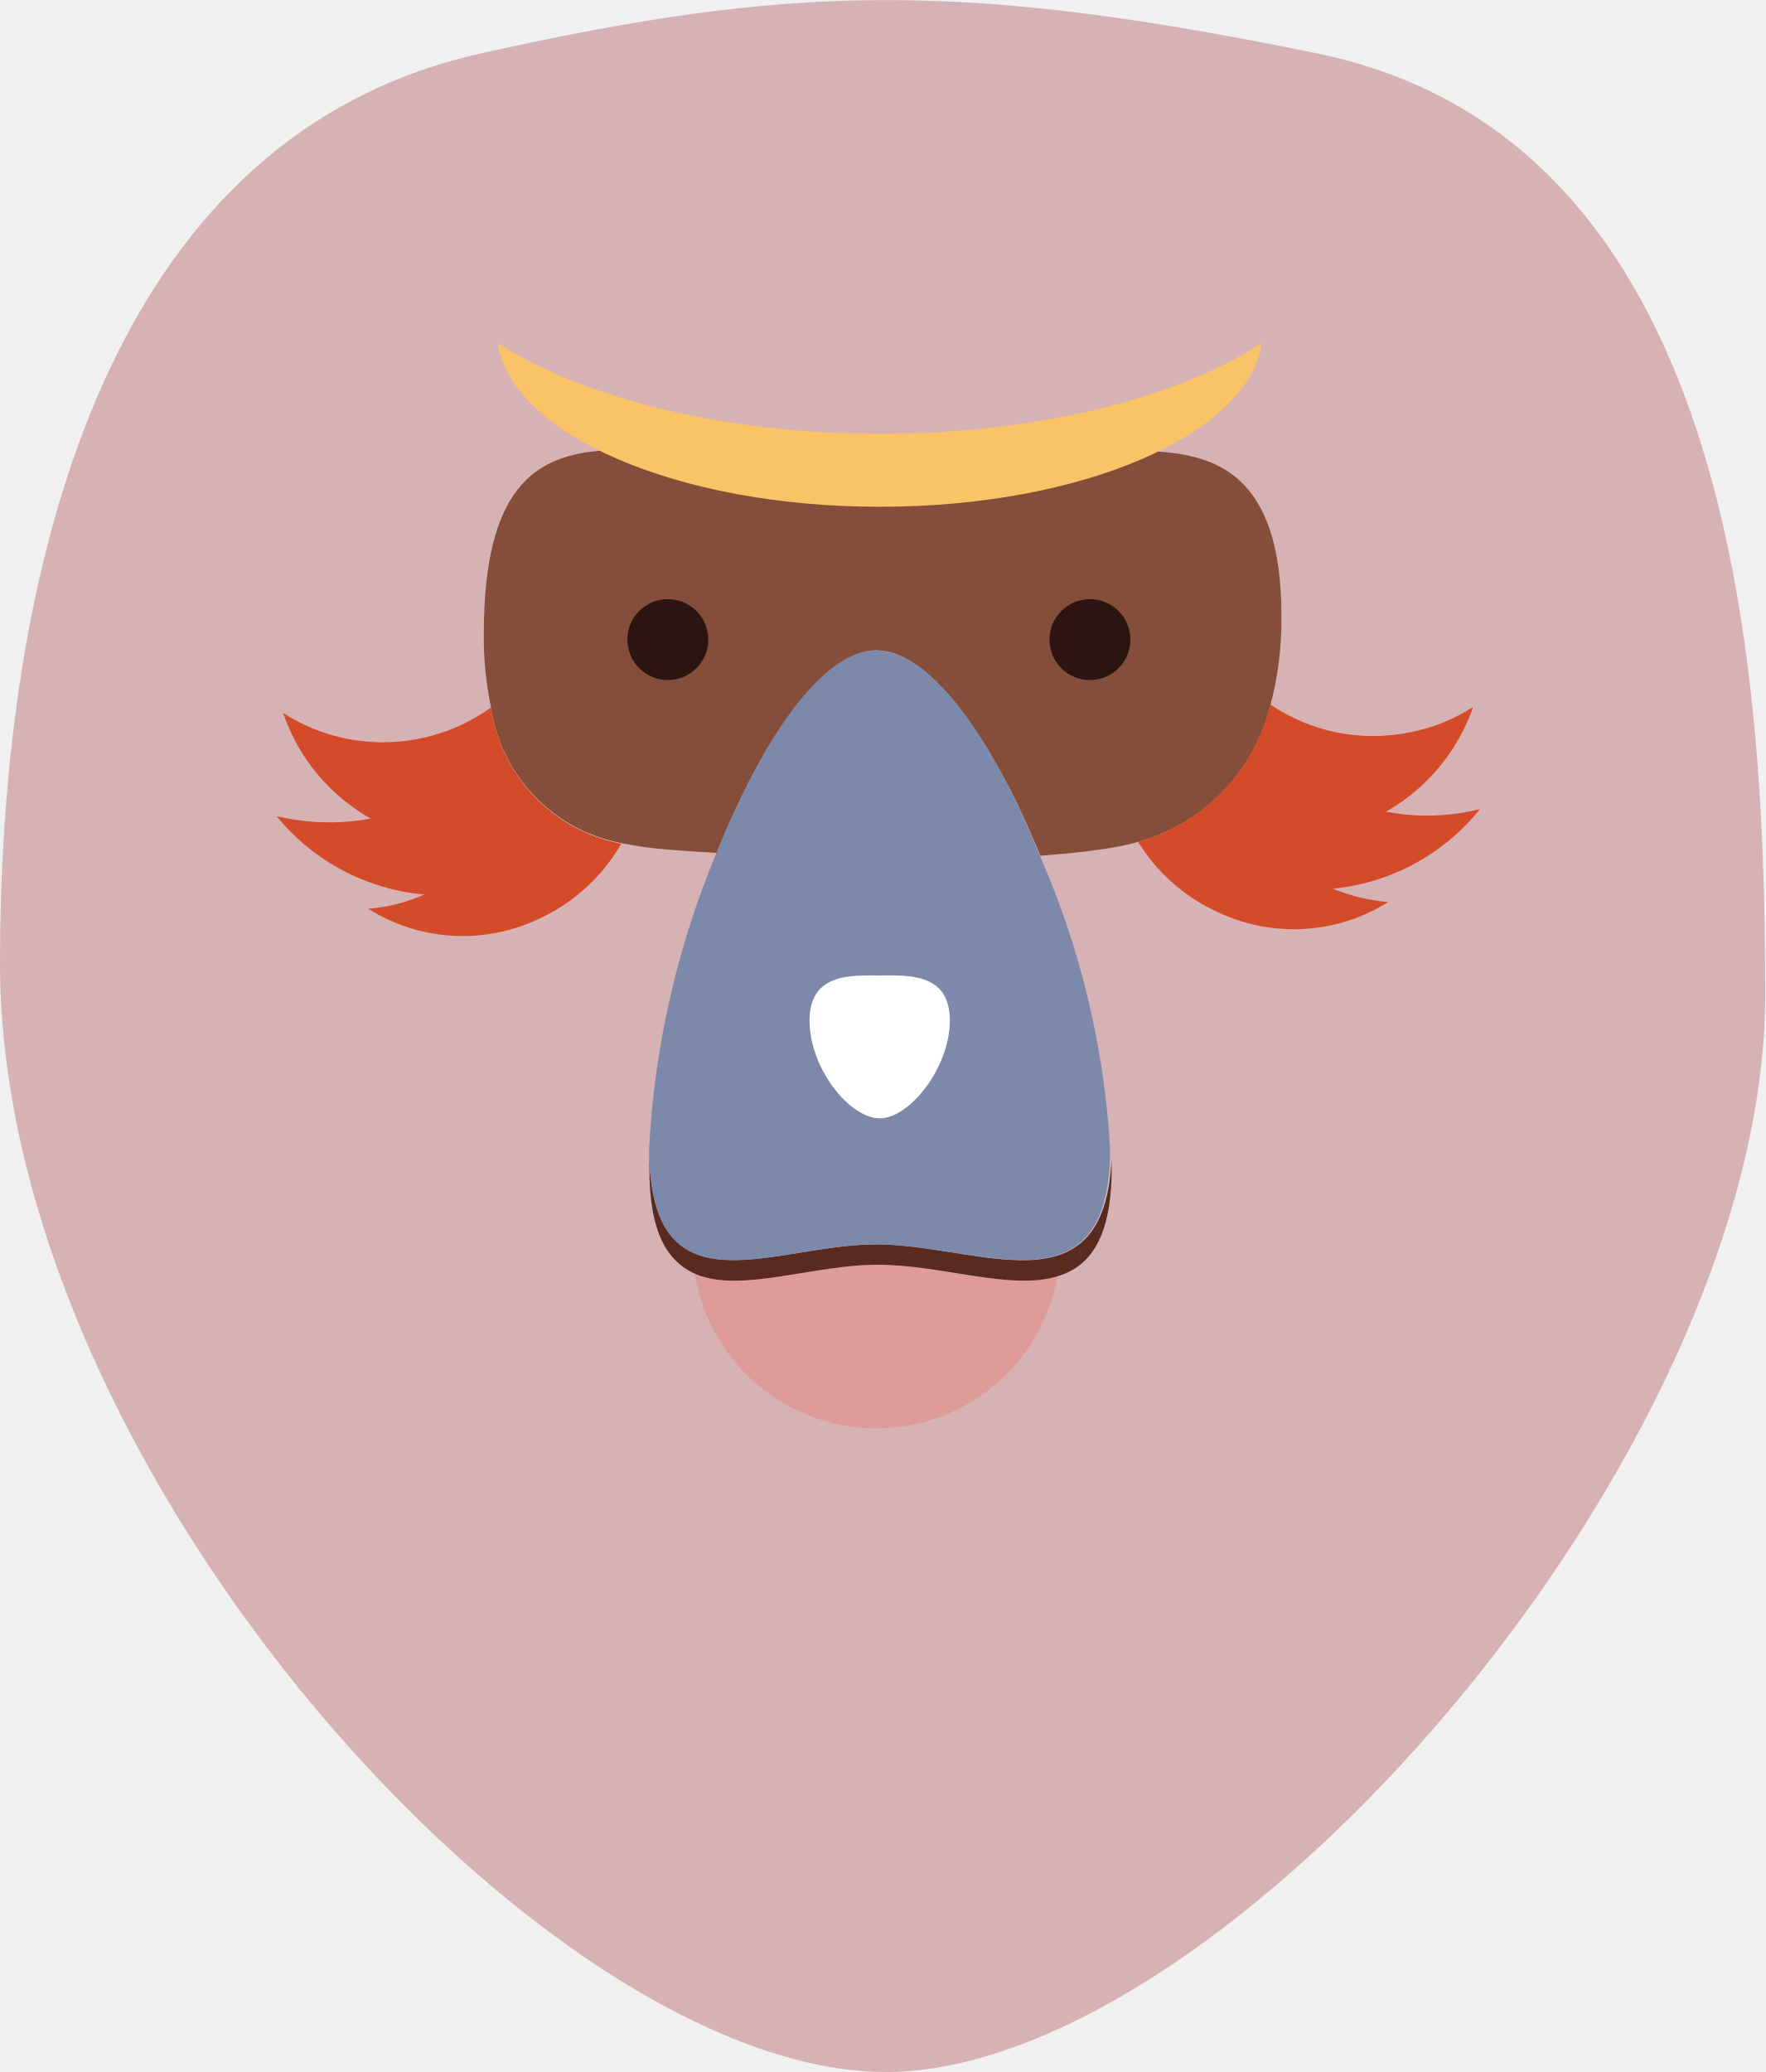
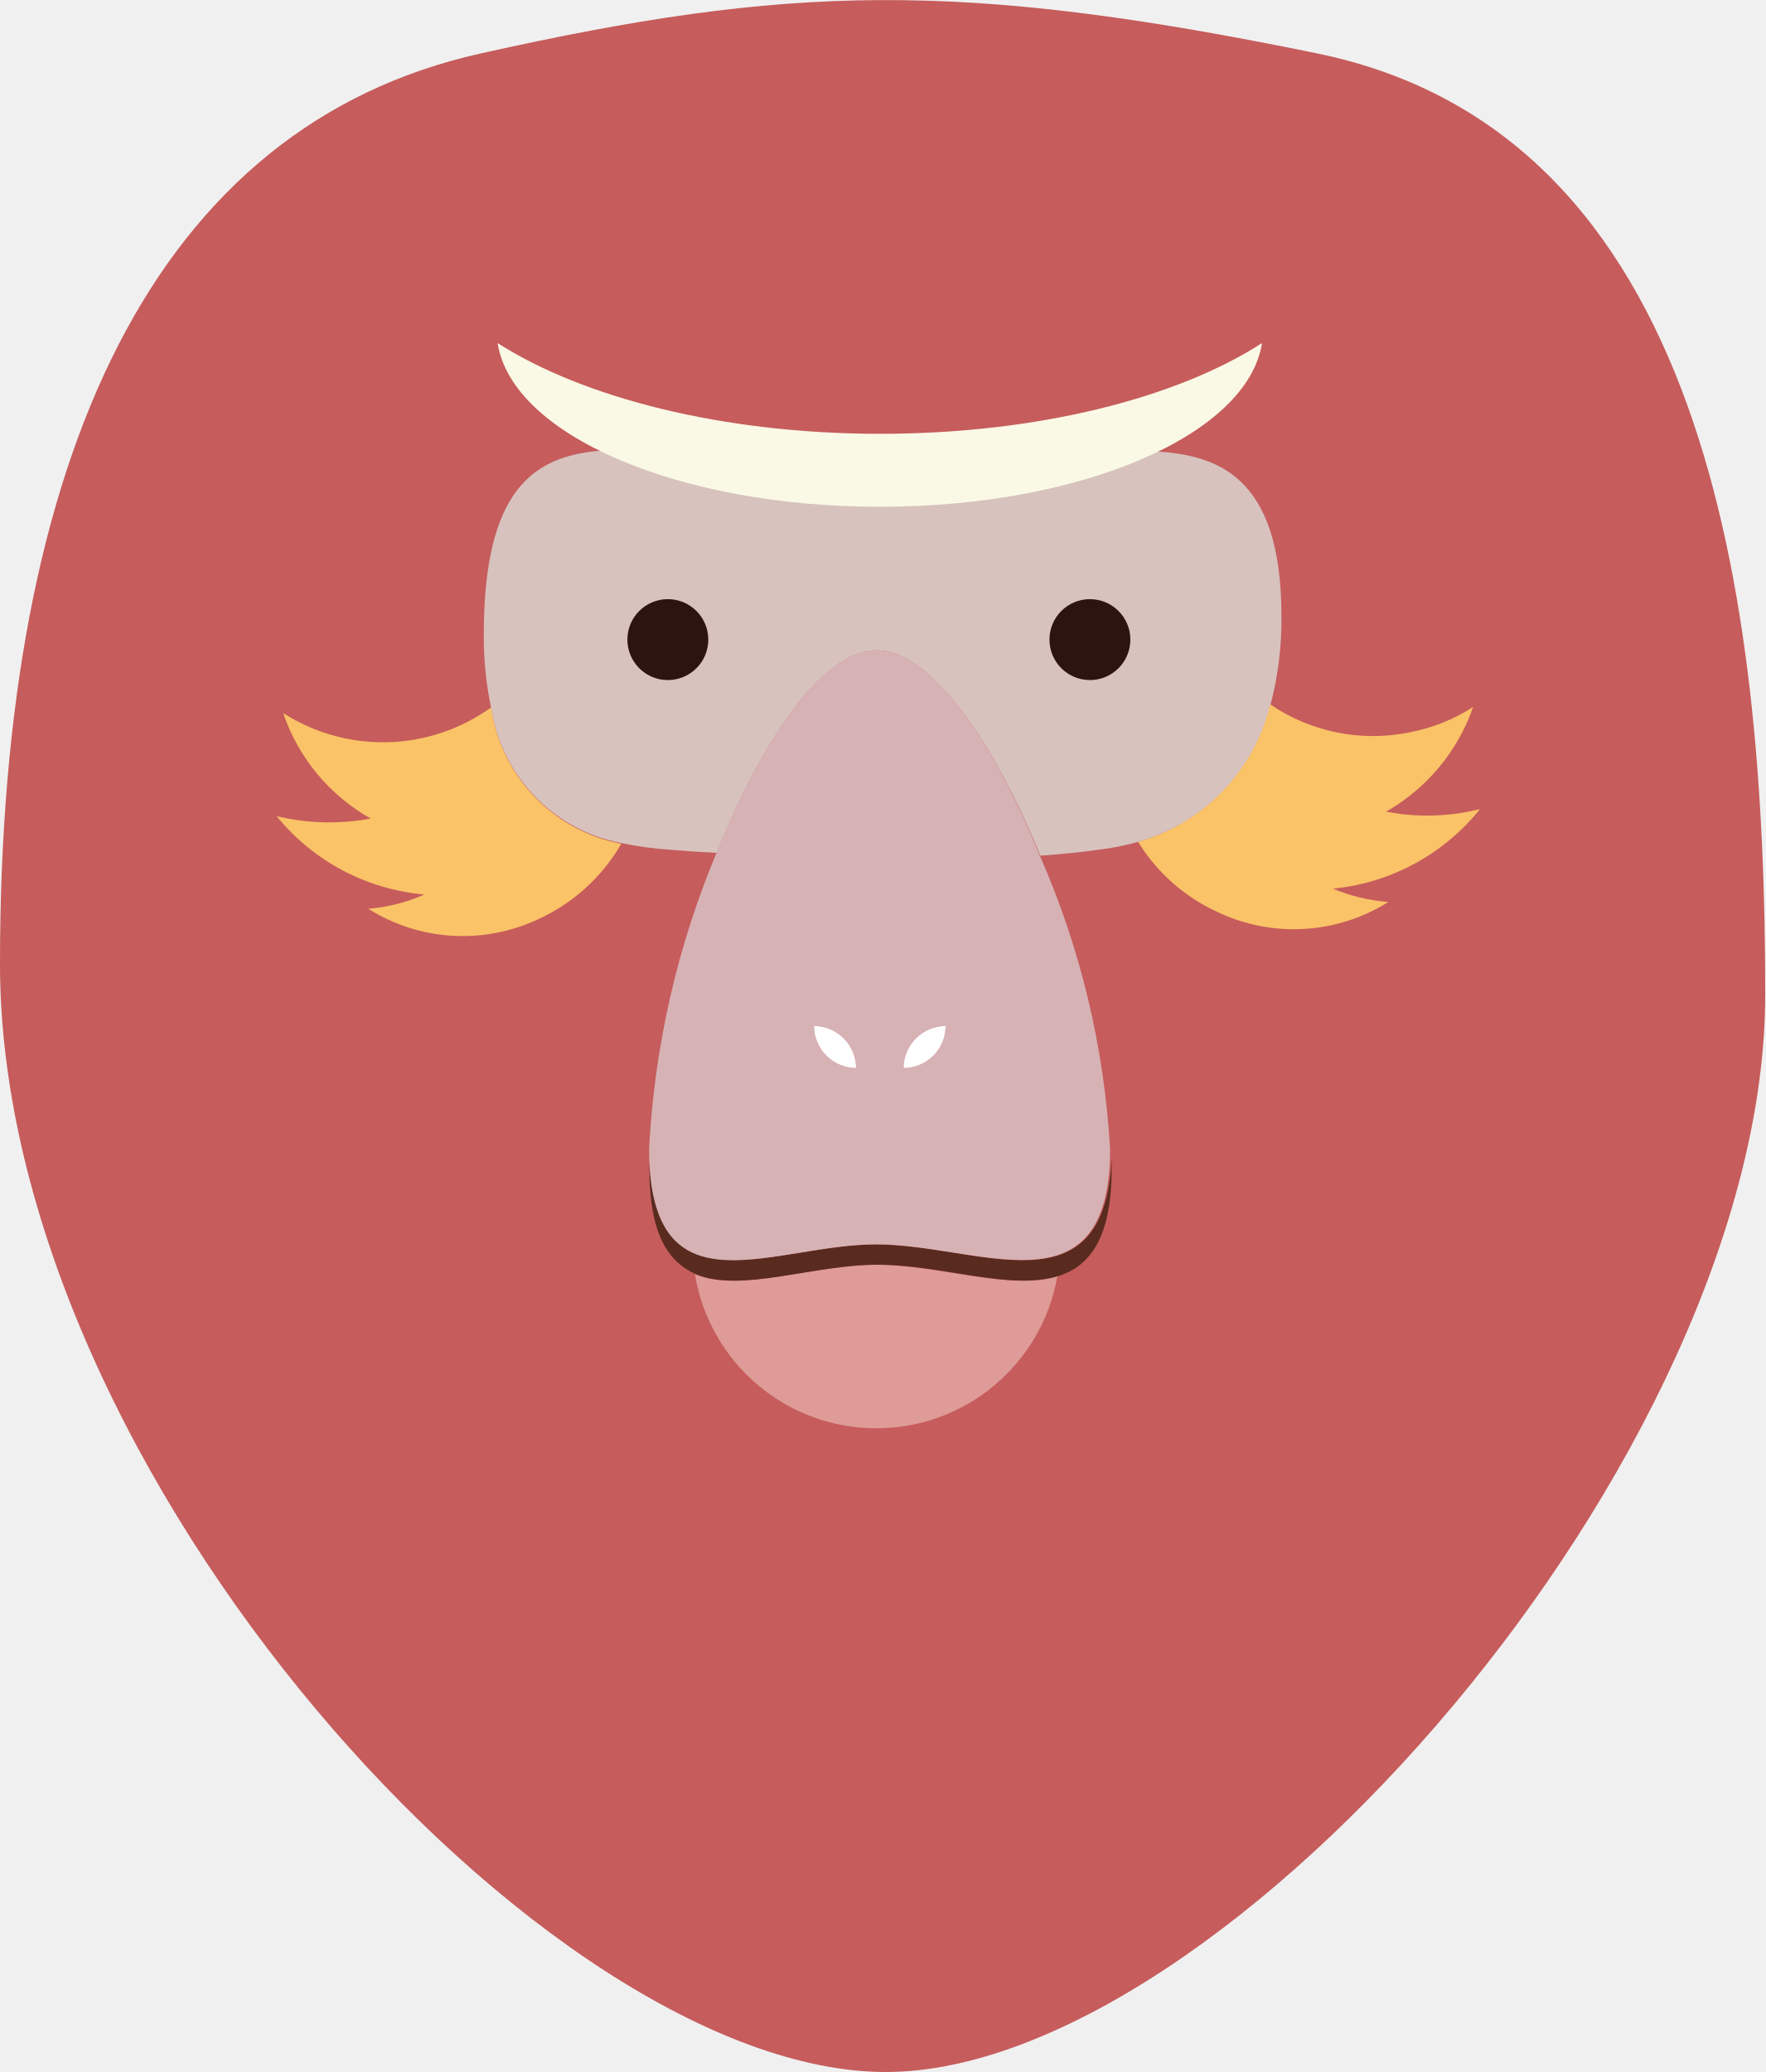
<svg xmlns="http://www.w3.org/2000/svg" viewBox="0 0 75.49 88.6">
  <defs>
-     <style>.cls-1{fill:#d6b2b5;}.cls-2{fill:#808184;}.cls-3{fill:#844e3a;}.cls-4{fill:#2c1511;}.cls-5{fill:#fac367;}.cls-6{fill:#d44b29;}.cls-7{fill:none;}.cls-8{fill:#de9b97;}.cls-9{fill:#592b1f;}.cls-10{fill:#7c89ab;}.cls-11{fill:#fff;}</style>
+     <style>.cls-1{fill:#c65c5c;}.cls-2{fill:#808184;}.cls-3{fill:#d7c2be;}.cls-4{fill:#2c1511;}.cls-5{fill:#faf9e5;}.cls-6{fill:#fac367;}.cls-7{fill:none;}.cls-8{fill:#de9b97;}.cls-9{fill:#592b1f;}.cls-10{fill:#d6b2b5;}.cls-11{fill:#fff;}</style>
  </defs>
  <g id="Layer_2" data-name="Layer 2">
    <g id="Layer_1-2" data-name="Layer 1">
-       <path class="cls-1" d="M75.49,42.52C75.49,28,74,5.91,56.31,2.28,41-.86,33.72-.65,20.58,2.28,3.5,6.08,0,26.42,0,41.21,0,63,23.4,88.6,37.88,88.6S75.49,62.27,75.49,42.52Z" />
+       <path class="cls-1" d="M75.49,42.52c0-17.11-2.55-36.83-19.18-40.24C41-.86,33.72-.65,20.58,2.28,6.68,5.37,0,19.39,0,41.21S23.4,88.6,37.88,88.6,75.49,62.27,75.49,42.52Z" />
      <path class="cls-2" d="M42.85,30.19s7,.69,7.95-1,.76-4.77-4-4.77S42.85,30.19,42.85,30.19Z" />
      <path class="cls-2" d="M32.74,30.19s-7,.69-8-1-.76-4.77,4-4.77S32.74,30.19,32.74,30.19Z" />
      <path class="cls-3" d="M49.43,19.3c-2.88-.19-6.83,1.81-12.13,1.81-4.73,0-9-2.09-11.72-1.83s-4.89,1.61-4.89,7.83A14.5,14.5,0,0,0,21,30.25a6.93,6.93,0,0,0,5.57,5.8,15.56,15.56,0,0,0,2,.28c.61.05,1.32.1,2.08.14,1.91-4.75,4.49-8.66,6.84-8.66s5.05,4,7,8.78c.94-.07,1.79-.15,2.52-.26A11,11,0,0,0,48.67,36a8.05,8.05,0,0,0,5.66-5.85,14.24,14.24,0,0,0,.47-3.82C54.8,20.22,51.93,19.47,49.43,19.3Z" />
      <circle class="cls-4" cx="46.61" cy="27.35" r="1.73" />
      <circle class="cls-4" cx="28.56" cy="27.35" r="1.73" />
      <path class="cls-5" d="M21.28,14.67c.61,3.92,7.69,7,16.35,7s15.73-3.09,16.34-7c-3.64,2.35-9.6,3.88-16.34,3.88S24.92,17,21.28,14.67Z" />
      <path class="cls-6" d="M21,30.25a7.91,7.91,0,0,1-8.89.24A8.21,8.21,0,0,0,15.85,35c-.24.05-.48.08-.73.11a9.71,9.71,0,0,1-3.29-.21,9.18,9.18,0,0,0,6.32,3.35,7.38,7.38,0,0,1-2.4.61,7.58,7.58,0,0,0,7.3.43,7.87,7.87,0,0,0,3.52-3.21A6.93,6.93,0,0,1,21,30.25Z" />
      <path class="cls-7" d="M34.81,43.87a1.81,1.81,0,0,0,1.8,1.8A1.81,1.81,0,0,0,34.81,43.87Z" />
      <path class="cls-7" d="M38.64,45.67a1.8,1.8,0,0,0,1.8-1.8A1.81,1.81,0,0,0,38.64,45.67Z" />
      <path class="cls-6" d="M63.29,34.6a9.46,9.46,0,0,1-3.29.22l-.73-.11A8.28,8.28,0,0,0,63,30.23a7.69,7.69,0,0,1-2.74,1.09,7.81,7.81,0,0,1-5.94-1.2A8.05,8.05,0,0,1,48.67,36a7.81,7.81,0,0,0,3.4,3,7.59,7.59,0,0,0,7.3-.43A7.77,7.77,0,0,1,57,38,9.21,9.21,0,0,0,63.29,34.6Z" />
      <path class="cls-8" d="M37.48,54.08c-2.75,0-5.82,1.21-7.76.41a7.86,7.86,0,0,0,15.5.07C43.19,55.21,40.14,54.08,37.48,54.08Z" />
      <path class="cls-9" d="M37.48,53.21c-4.36,0-9.5,3-9.71-3.71,0,.15,0,.31,0,.45,0,2.78.77,4,2,4.54,1.94.8,5-.41,7.76-.41s5.71,1.13,7.74.48c1.37-.43,2.27-1.67,2.27-4.61,0-.14,0-.3,0-.45C47.26,56.24,41.84,53.21,37.48,53.21Z" />
      <path class="cls-10" d="M37.48,27.81c-2.35,0-4.93,3.91-6.84,8.66a37.87,37.87,0,0,0-2.88,12.61c0,.15,0,.28,0,.42.21,6.74,5.35,3.71,9.71,3.71s9.78,3,10-3.71c0-.14,0-.27,0-.42a36.32,36.32,0,0,0-3-12.49C42.53,31.78,39.85,27.81,37.48,27.81ZM34.81,43.87a1.81,1.81,0,0,1,1.8,1.8A1.81,1.81,0,0,1,34.81,43.87Zm3.83,1.8a1.81,1.81,0,0,1,1.8-1.8A1.8,1.8,0,0,1,38.64,45.67Z" />
      <path class="cls-11" d="M40.44,43.87a1.81,1.81,0,0,0-1.8,1.8A1.8,1.8,0,0,0,40.44,43.87Z" />
      <path class="cls-11" d="M34.81,43.87a1.81,1.81,0,0,1,1.8,1.8A1.81,1.81,0,0,1,34.81,43.87Z" />
-       <path class="cls-11" d="M40.62,43.64c0,2-1.71,4.18-3,4.18s-3-2.14-3-4.18,1.78-1.93,3-1.93S40.62,41.59,40.62,43.64Z" />
    </g>
  </g>
</svg>
